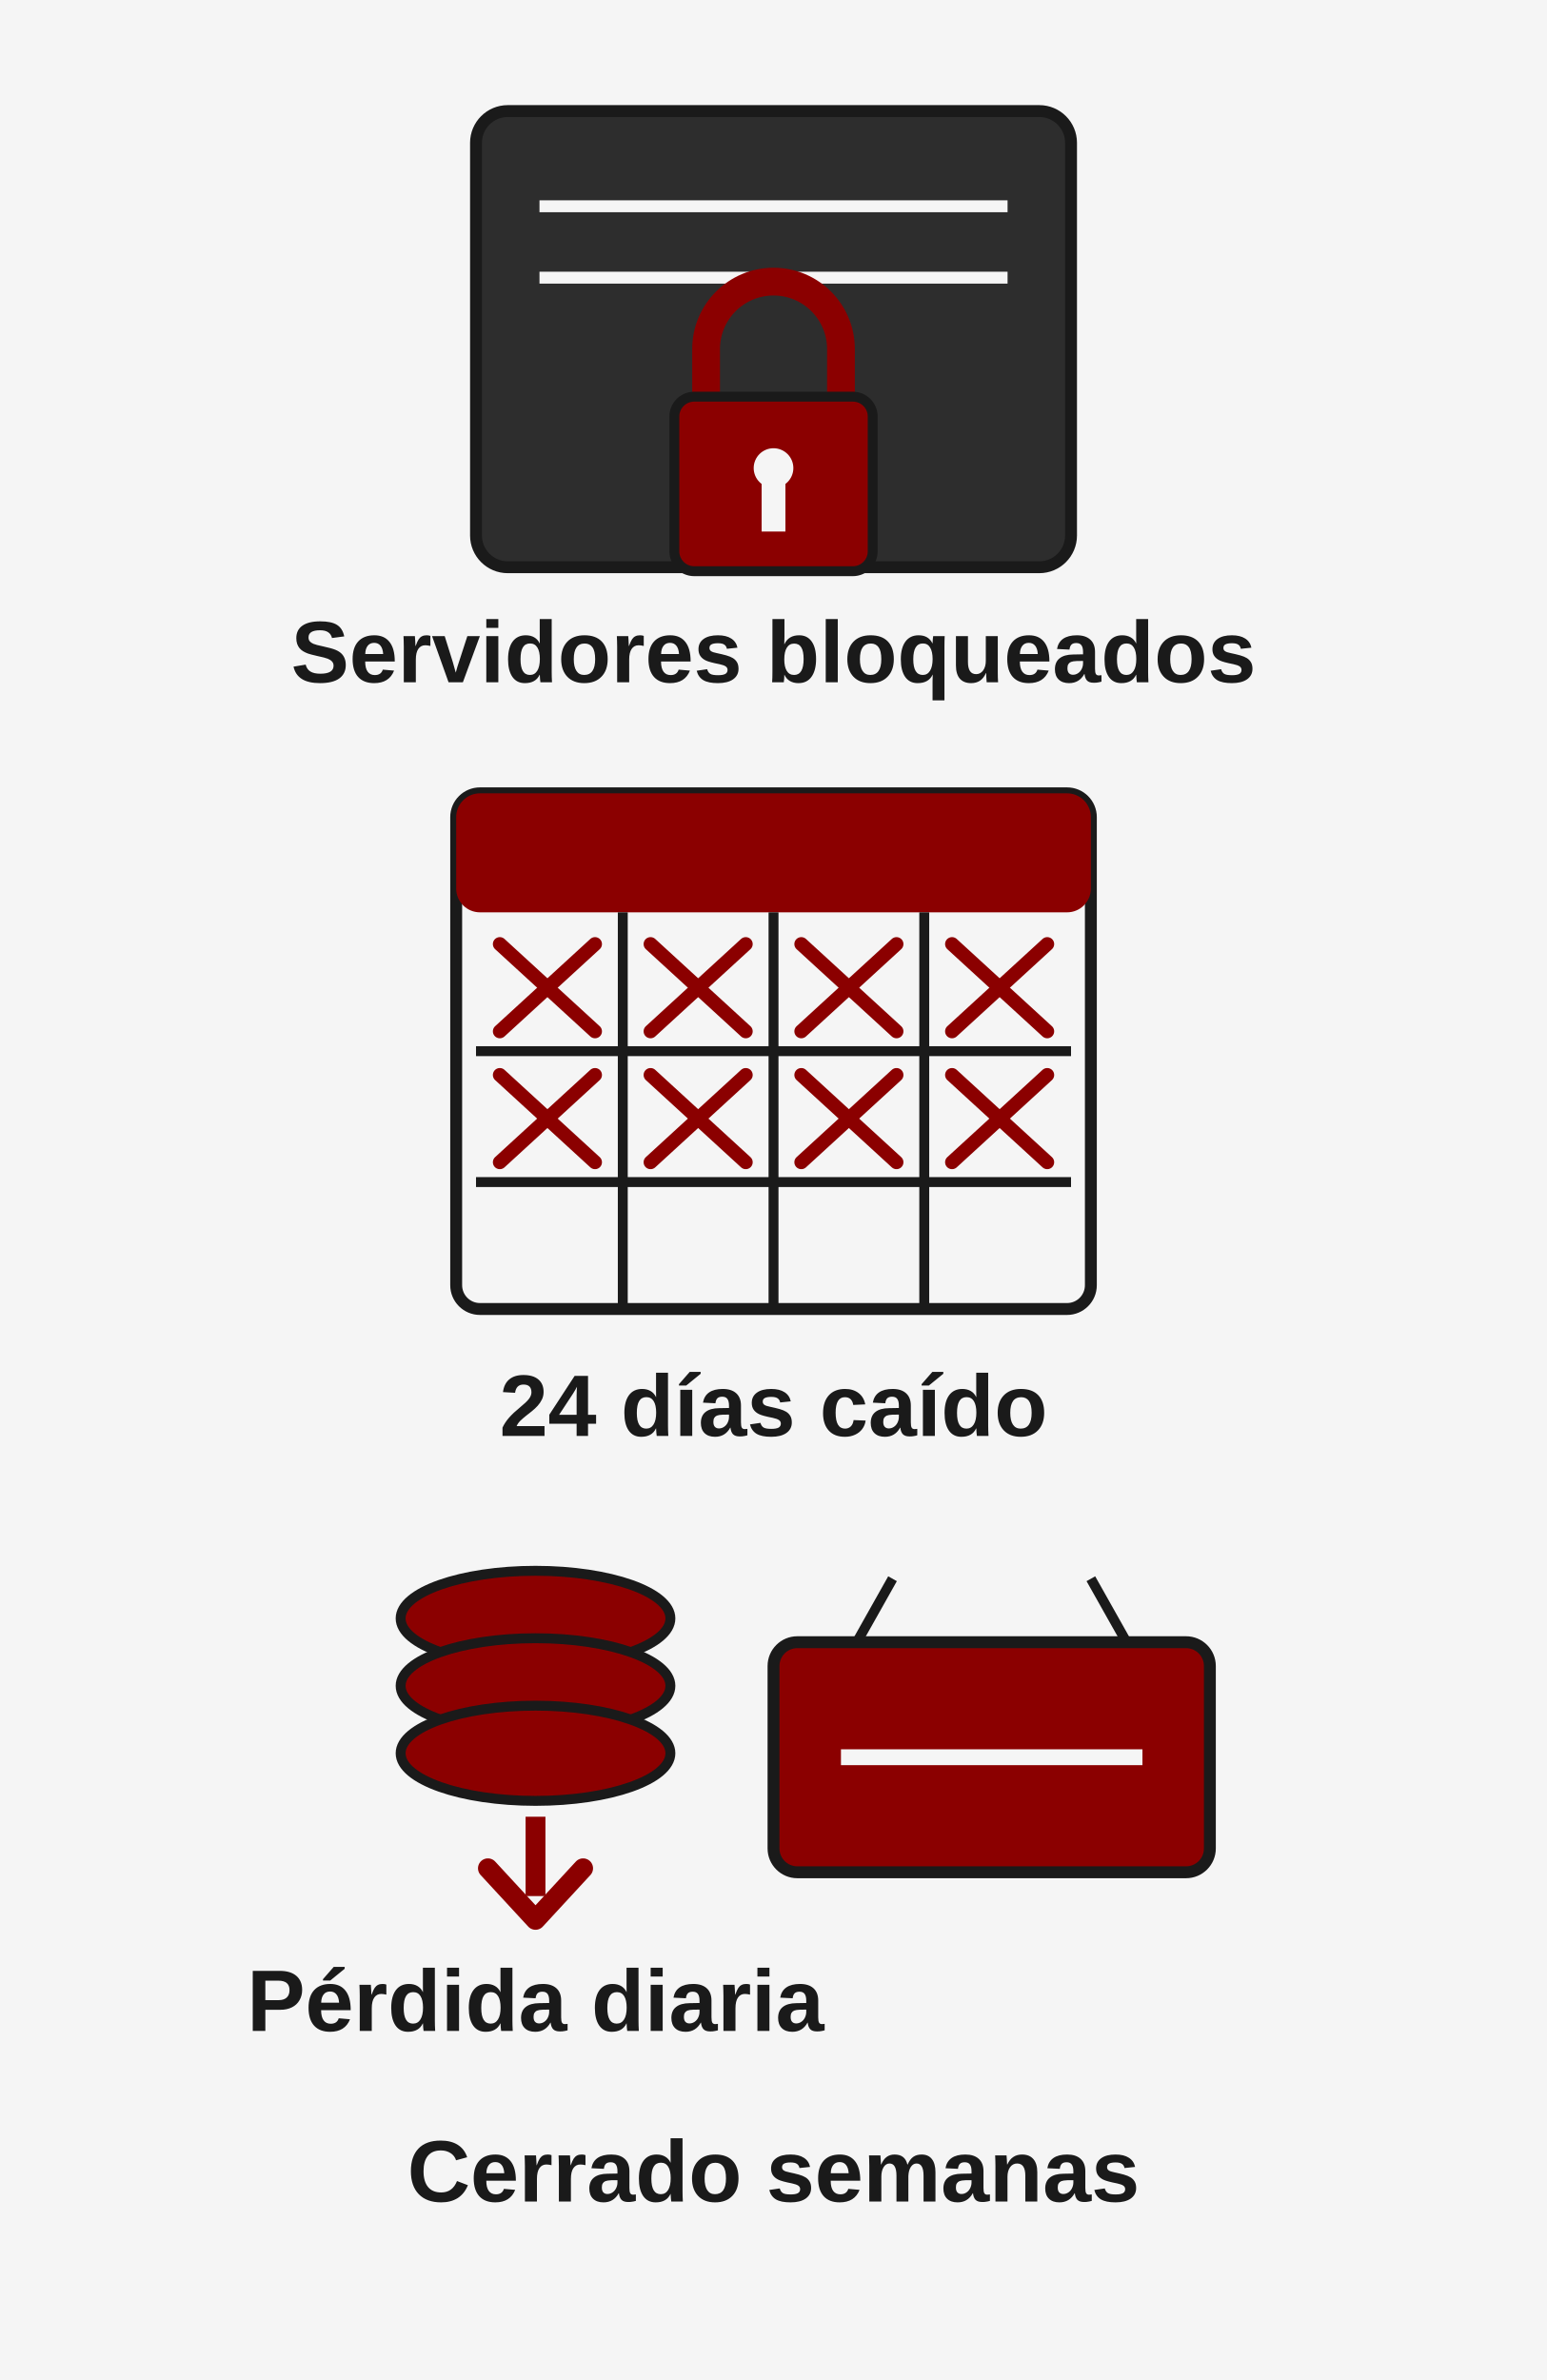
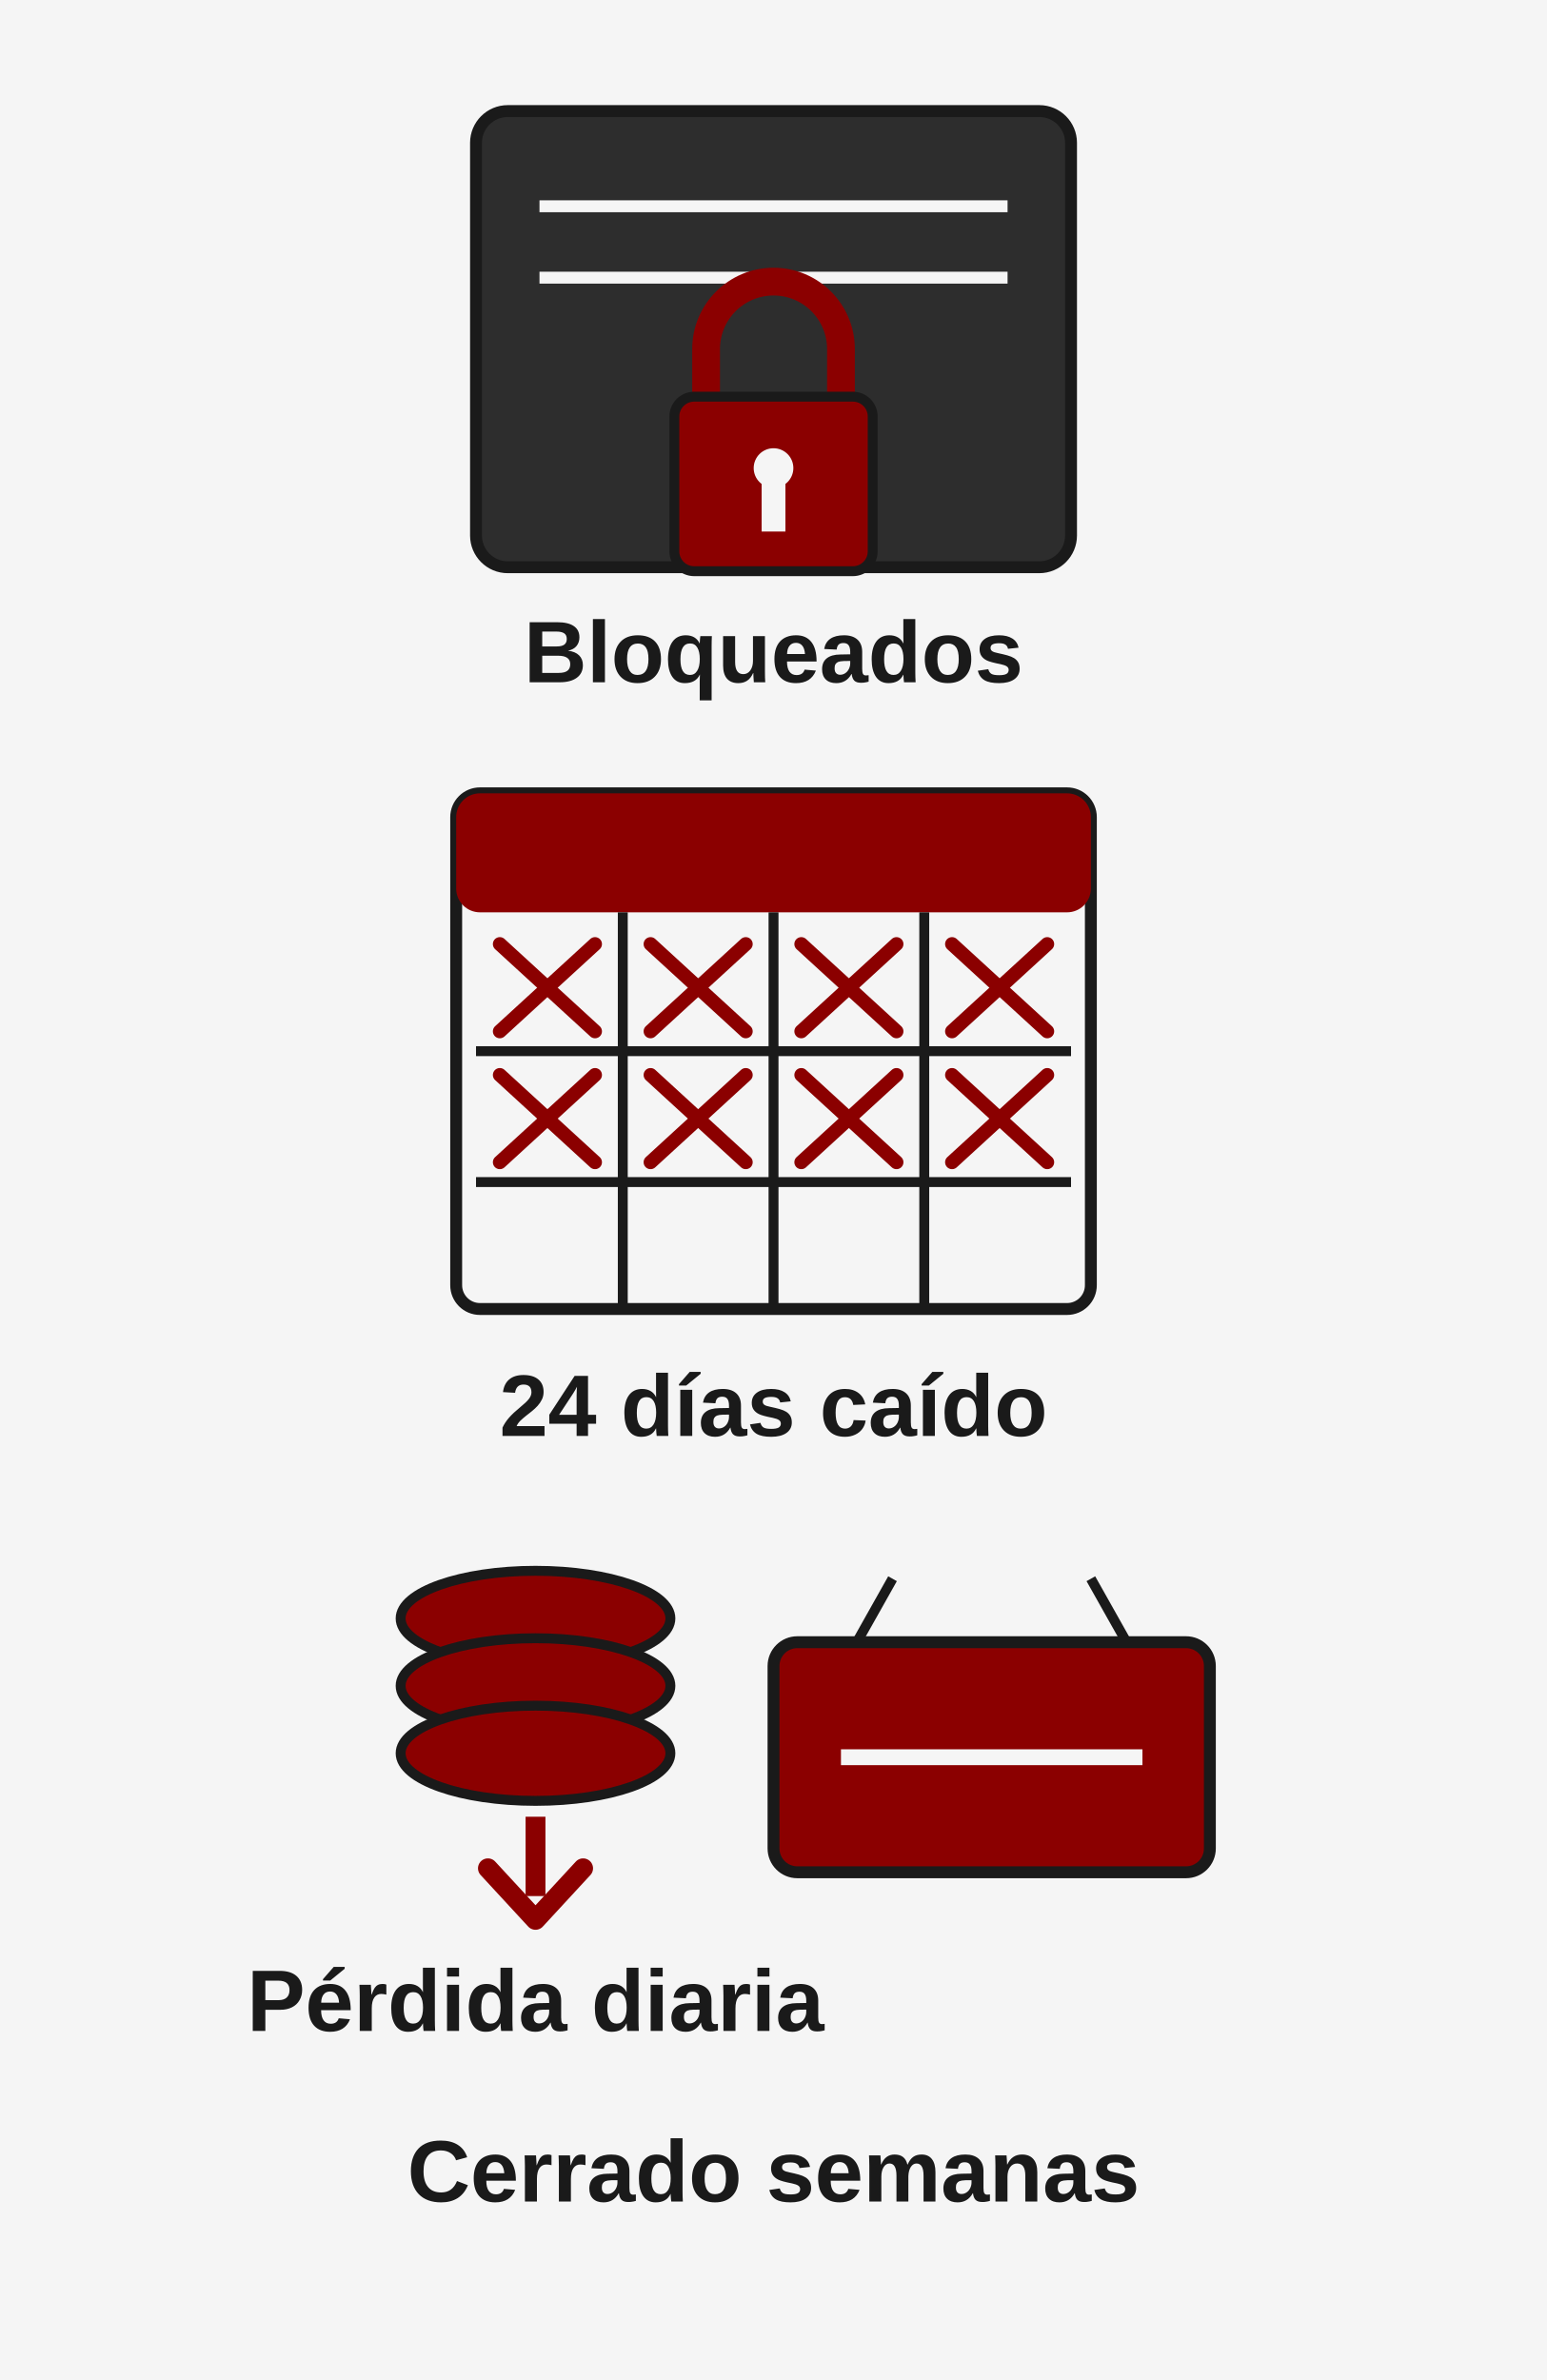
<svg xmlns="http://www.w3.org/2000/svg" viewBox="0 0 390 600" width="390" height="600" role="img" aria-label="Servidor bloqueado, 24 días tachados, dinero perdido y cartel de cerrado muestran semanas de negocio perdido tras un ataque." font-family="Arial, 'Helvetica Neue', 'Segoe UI', sans-serif">
  <rect x="0" y="0" width="390" height="600" fill="#f5f5f5" />
  <g>
    <rect x="120" y="28" width="150" height="115" rx="8" fill="#2d2d2d" stroke="#1a1a1a" stroke-width="3" />
    <line x1="136" y1="52" x2="254" y2="52" stroke="#f5f5f5" stroke-width="3" />
    <line x1="136" y1="70" x2="254" y2="70" stroke="#f5f5f5" stroke-width="3" />
    <path d="M178 100 v-12 a17 17 0 0 1 34 0 v12" fill="none" stroke="#8b0000" stroke-width="7" />
    <rect x="170" y="100" width="50" height="44" rx="5" fill="#8b0000" stroke="#1a1a1a" stroke-width="2.5" />
    <circle cx="195" cy="118" r="5" fill="#f5f5f5" />
    <rect x="192" y="120" width="6" height="14" fill="#f5f5f5" />
  </g>
-   <text x="195" y="172" font-family="Arial, 'Helvetica Neue', 'Segoe UI', sans-serif" font-size="22" font-weight="bold" text-anchor="middle" fill="#1a1a1a">Servidores bloqueados</text>
+   <text x="195" y="172" font-family="Arial, 'Helvetica Neue', 'Segoe UI', sans-serif" font-size="22" font-weight="bold" text-anchor="middle" fill="#1a1a1a">Bloqueados</text>
  <g>
    <rect x="115" y="200" width="160" height="130" rx="6" fill="#f5f5f5" stroke="#1a1a1a" stroke-width="3" />
    <rect x="115" y="200" width="160" height="30" rx="6" fill="#8b0000" />
    <line x1="120" y1="265" x2="270" y2="265" stroke="#1a1a1a" stroke-width="2.5" />
    <line x1="120" y1="298" x2="270" y2="298" stroke="#1a1a1a" stroke-width="2.5" />
    <line x1="157" y1="230" x2="157" y2="330" stroke="#1a1a1a" stroke-width="2.5" />
    <line x1="195" y1="230" x2="195" y2="330" stroke="#1a1a1a" stroke-width="2.5" />
    <line x1="233" y1="230" x2="233" y2="330" stroke="#1a1a1a" stroke-width="2.5" />
    <g stroke="#8b0000" stroke-width="3.5" stroke-linecap="round">
      <line x1="126" y1="238" x2="150" y2="260" />
      <line x1="150" y1="238" x2="126" y2="260" />
      <line x1="164" y1="238" x2="188" y2="260" />
      <line x1="188" y1="238" x2="164" y2="260" />
      <line x1="202" y1="238" x2="226" y2="260" />
      <line x1="226" y1="238" x2="202" y2="260" />
      <line x1="240" y1="238" x2="264" y2="260" />
      <line x1="264" y1="238" x2="240" y2="260" />
      <line x1="126" y1="271" x2="150" y2="293" />
      <line x1="150" y1="271" x2="126" y2="293" />
      <line x1="164" y1="271" x2="188" y2="293" />
      <line x1="188" y1="271" x2="164" y2="293" />
      <line x1="202" y1="271" x2="226" y2="293" />
      <line x1="226" y1="271" x2="202" y2="293" />
      <line x1="240" y1="271" x2="264" y2="293" />
      <line x1="264" y1="271" x2="240" y2="293" />
    </g>
  </g>
  <text x="195" y="362" font-family="Arial, 'Helvetica Neue', 'Segoe UI', sans-serif" font-size="22" font-weight="bold" text-anchor="middle" fill="#1a1a1a">24 días caído</text>
  <g>
    <ellipse cx="135" cy="408" rx="34" ry="12" fill="#8b0000" stroke="#1a1a1a" stroke-width="2.5" />
    <ellipse cx="135" cy="425" rx="34" ry="12" fill="#8b0000" stroke="#1a1a1a" stroke-width="2.5" />
    <ellipse cx="135" cy="442" rx="34" ry="12" fill="#8b0000" stroke="#1a1a1a" stroke-width="2.5" />
    <path d="M135 458 v20" stroke="#8b0000" stroke-width="5" />
    <path d="M123 471 l12 13 l12 -13" fill="none" stroke="#8b0000" stroke-width="5" stroke-linecap="round" stroke-linejoin="round" />
    <line x1="225" y1="398" x2="216" y2="414" stroke="#1a1a1a" stroke-width="2.5" />
    <line x1="275" y1="398" x2="284" y2="414" stroke="#1a1a1a" stroke-width="2.5" />
    <rect x="195" y="414" width="110" height="58" rx="6" fill="#8b0000" stroke="#1a1a1a" stroke-width="3" />
    <line x1="212" y1="443" x2="288" y2="443" stroke="#f5f5f5" stroke-width="4" />
  </g>
  <text x="135" y="512" font-family="Arial, 'Helvetica Neue', 'Segoe UI', sans-serif" font-size="22" font-weight="bold" text-anchor="middle" fill="#1a1a1a">Pérdida diaria</text>
  <text x="195" y="555" font-family="Arial, 'Helvetica Neue', 'Segoe UI', sans-serif" font-size="22" font-weight="bold" text-anchor="middle" fill="#1a1a1a">Cerrado semanas</text>
</svg>
